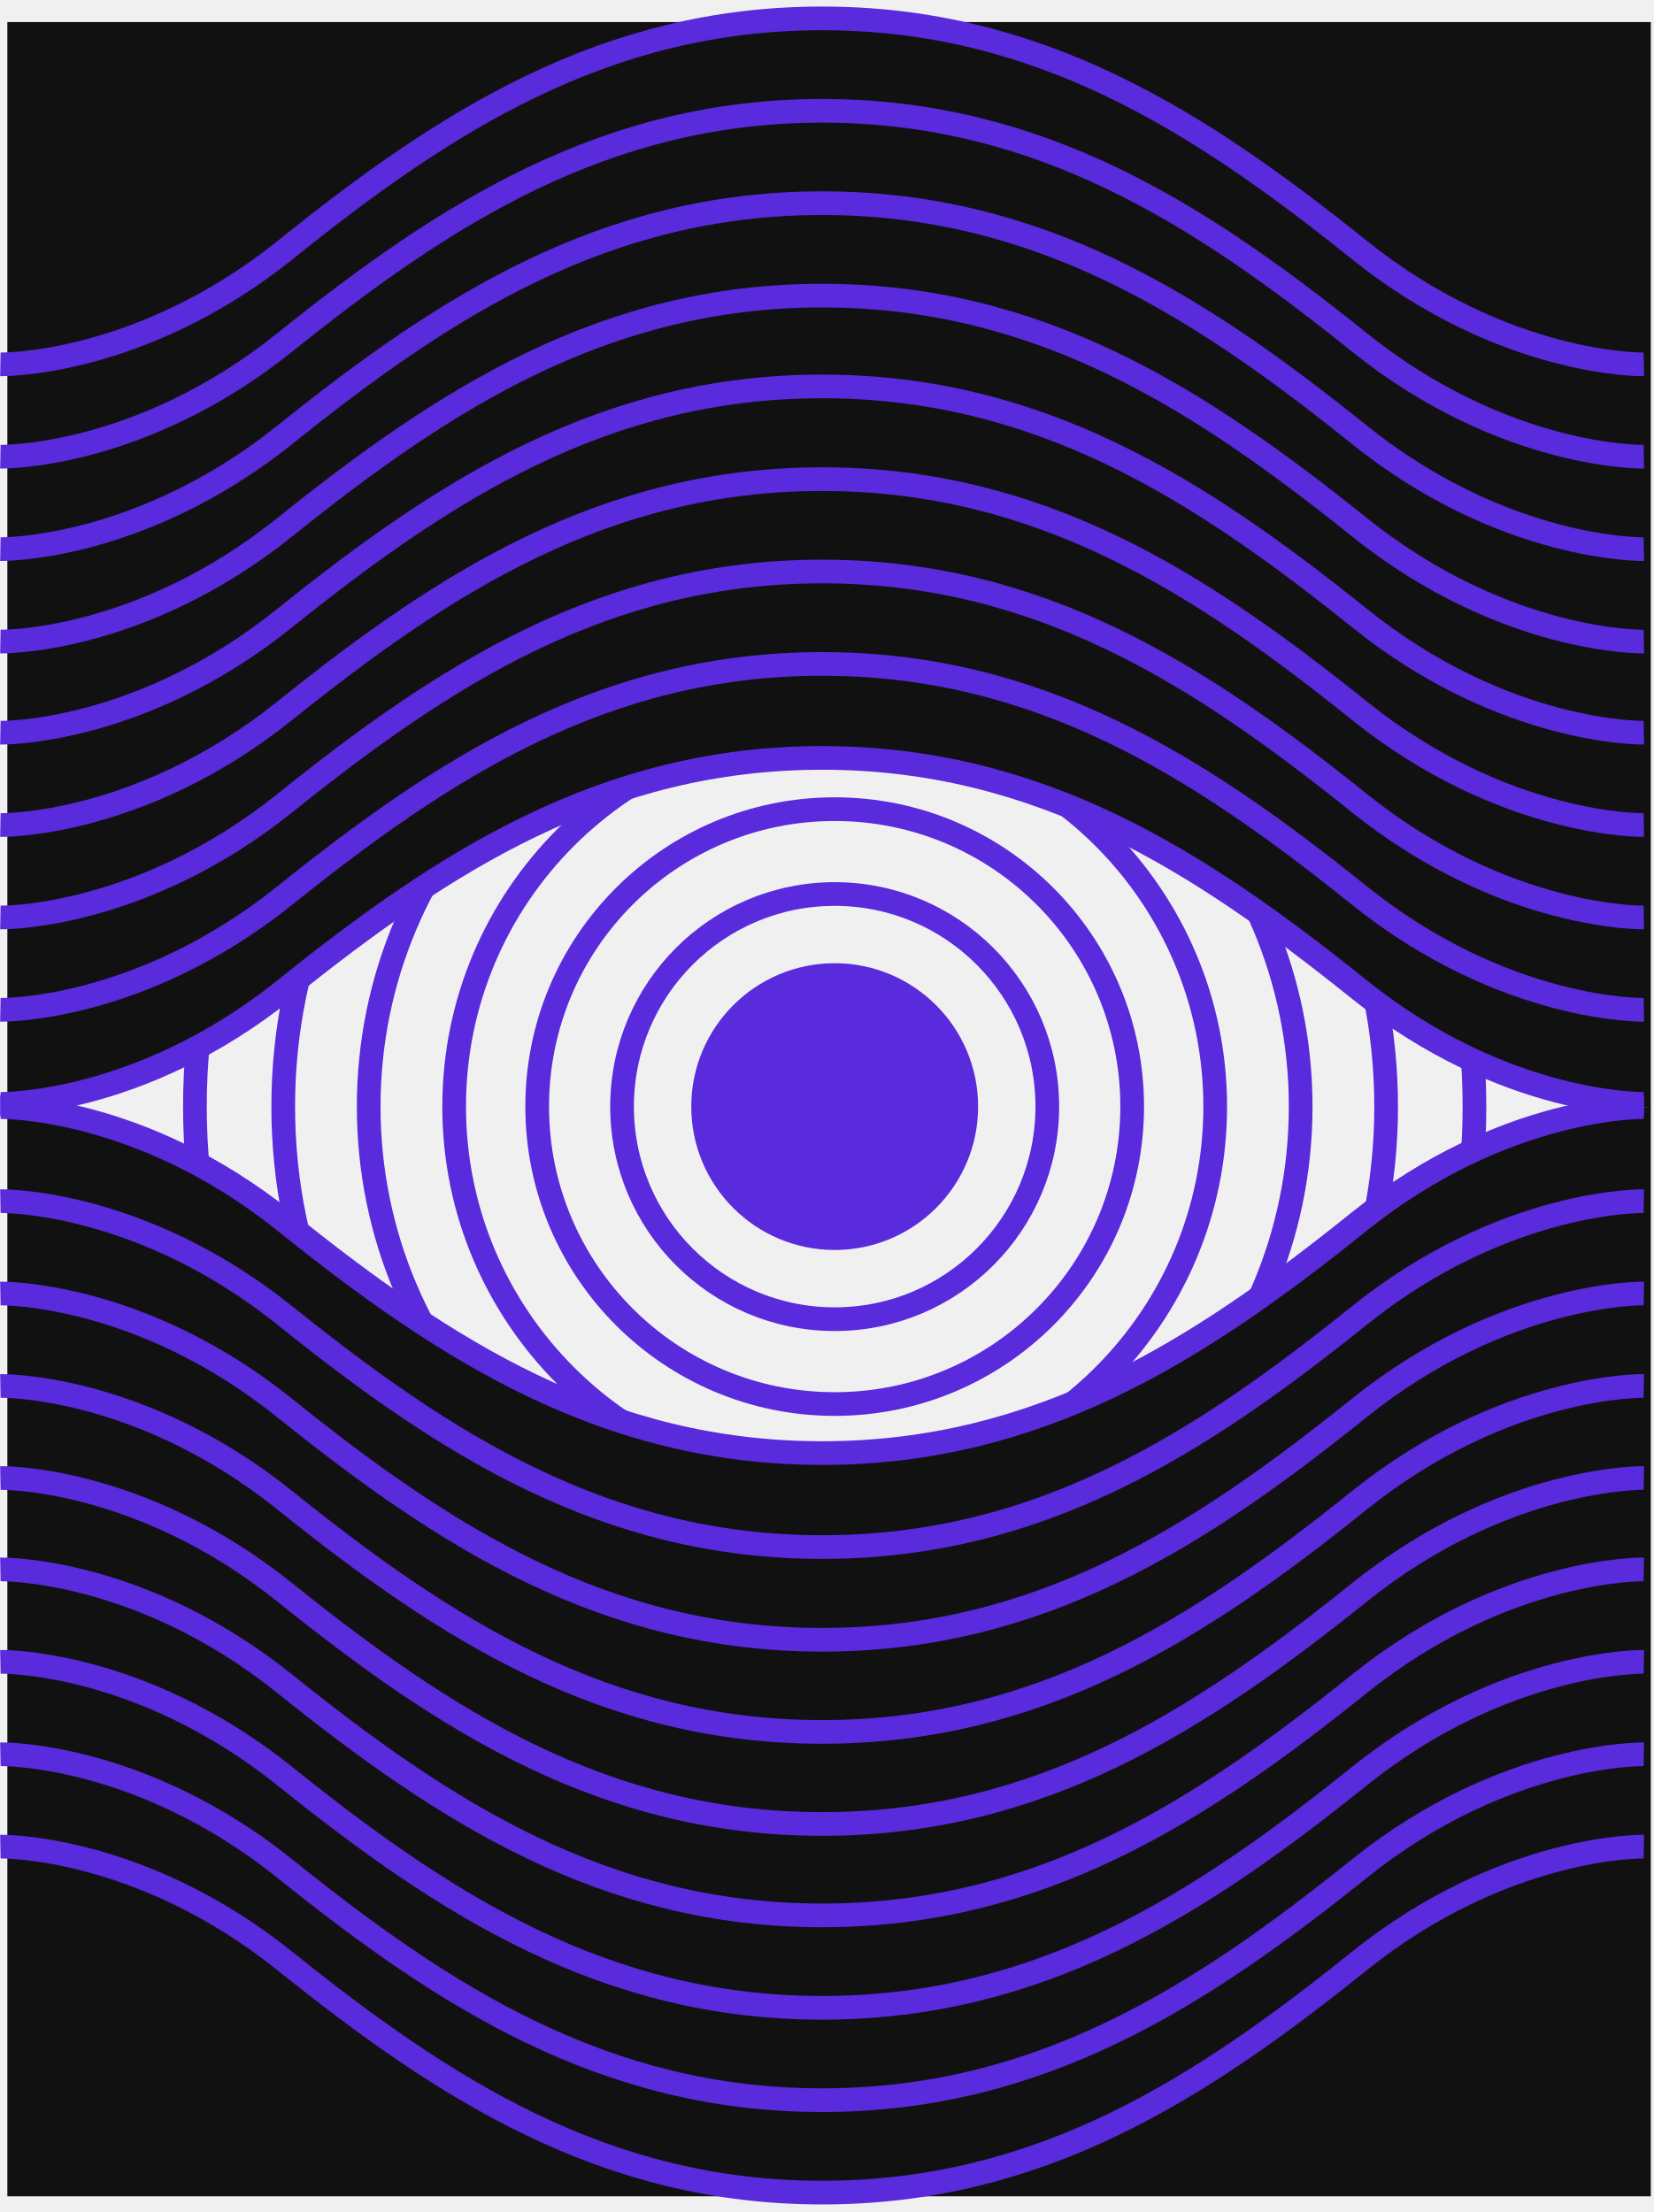
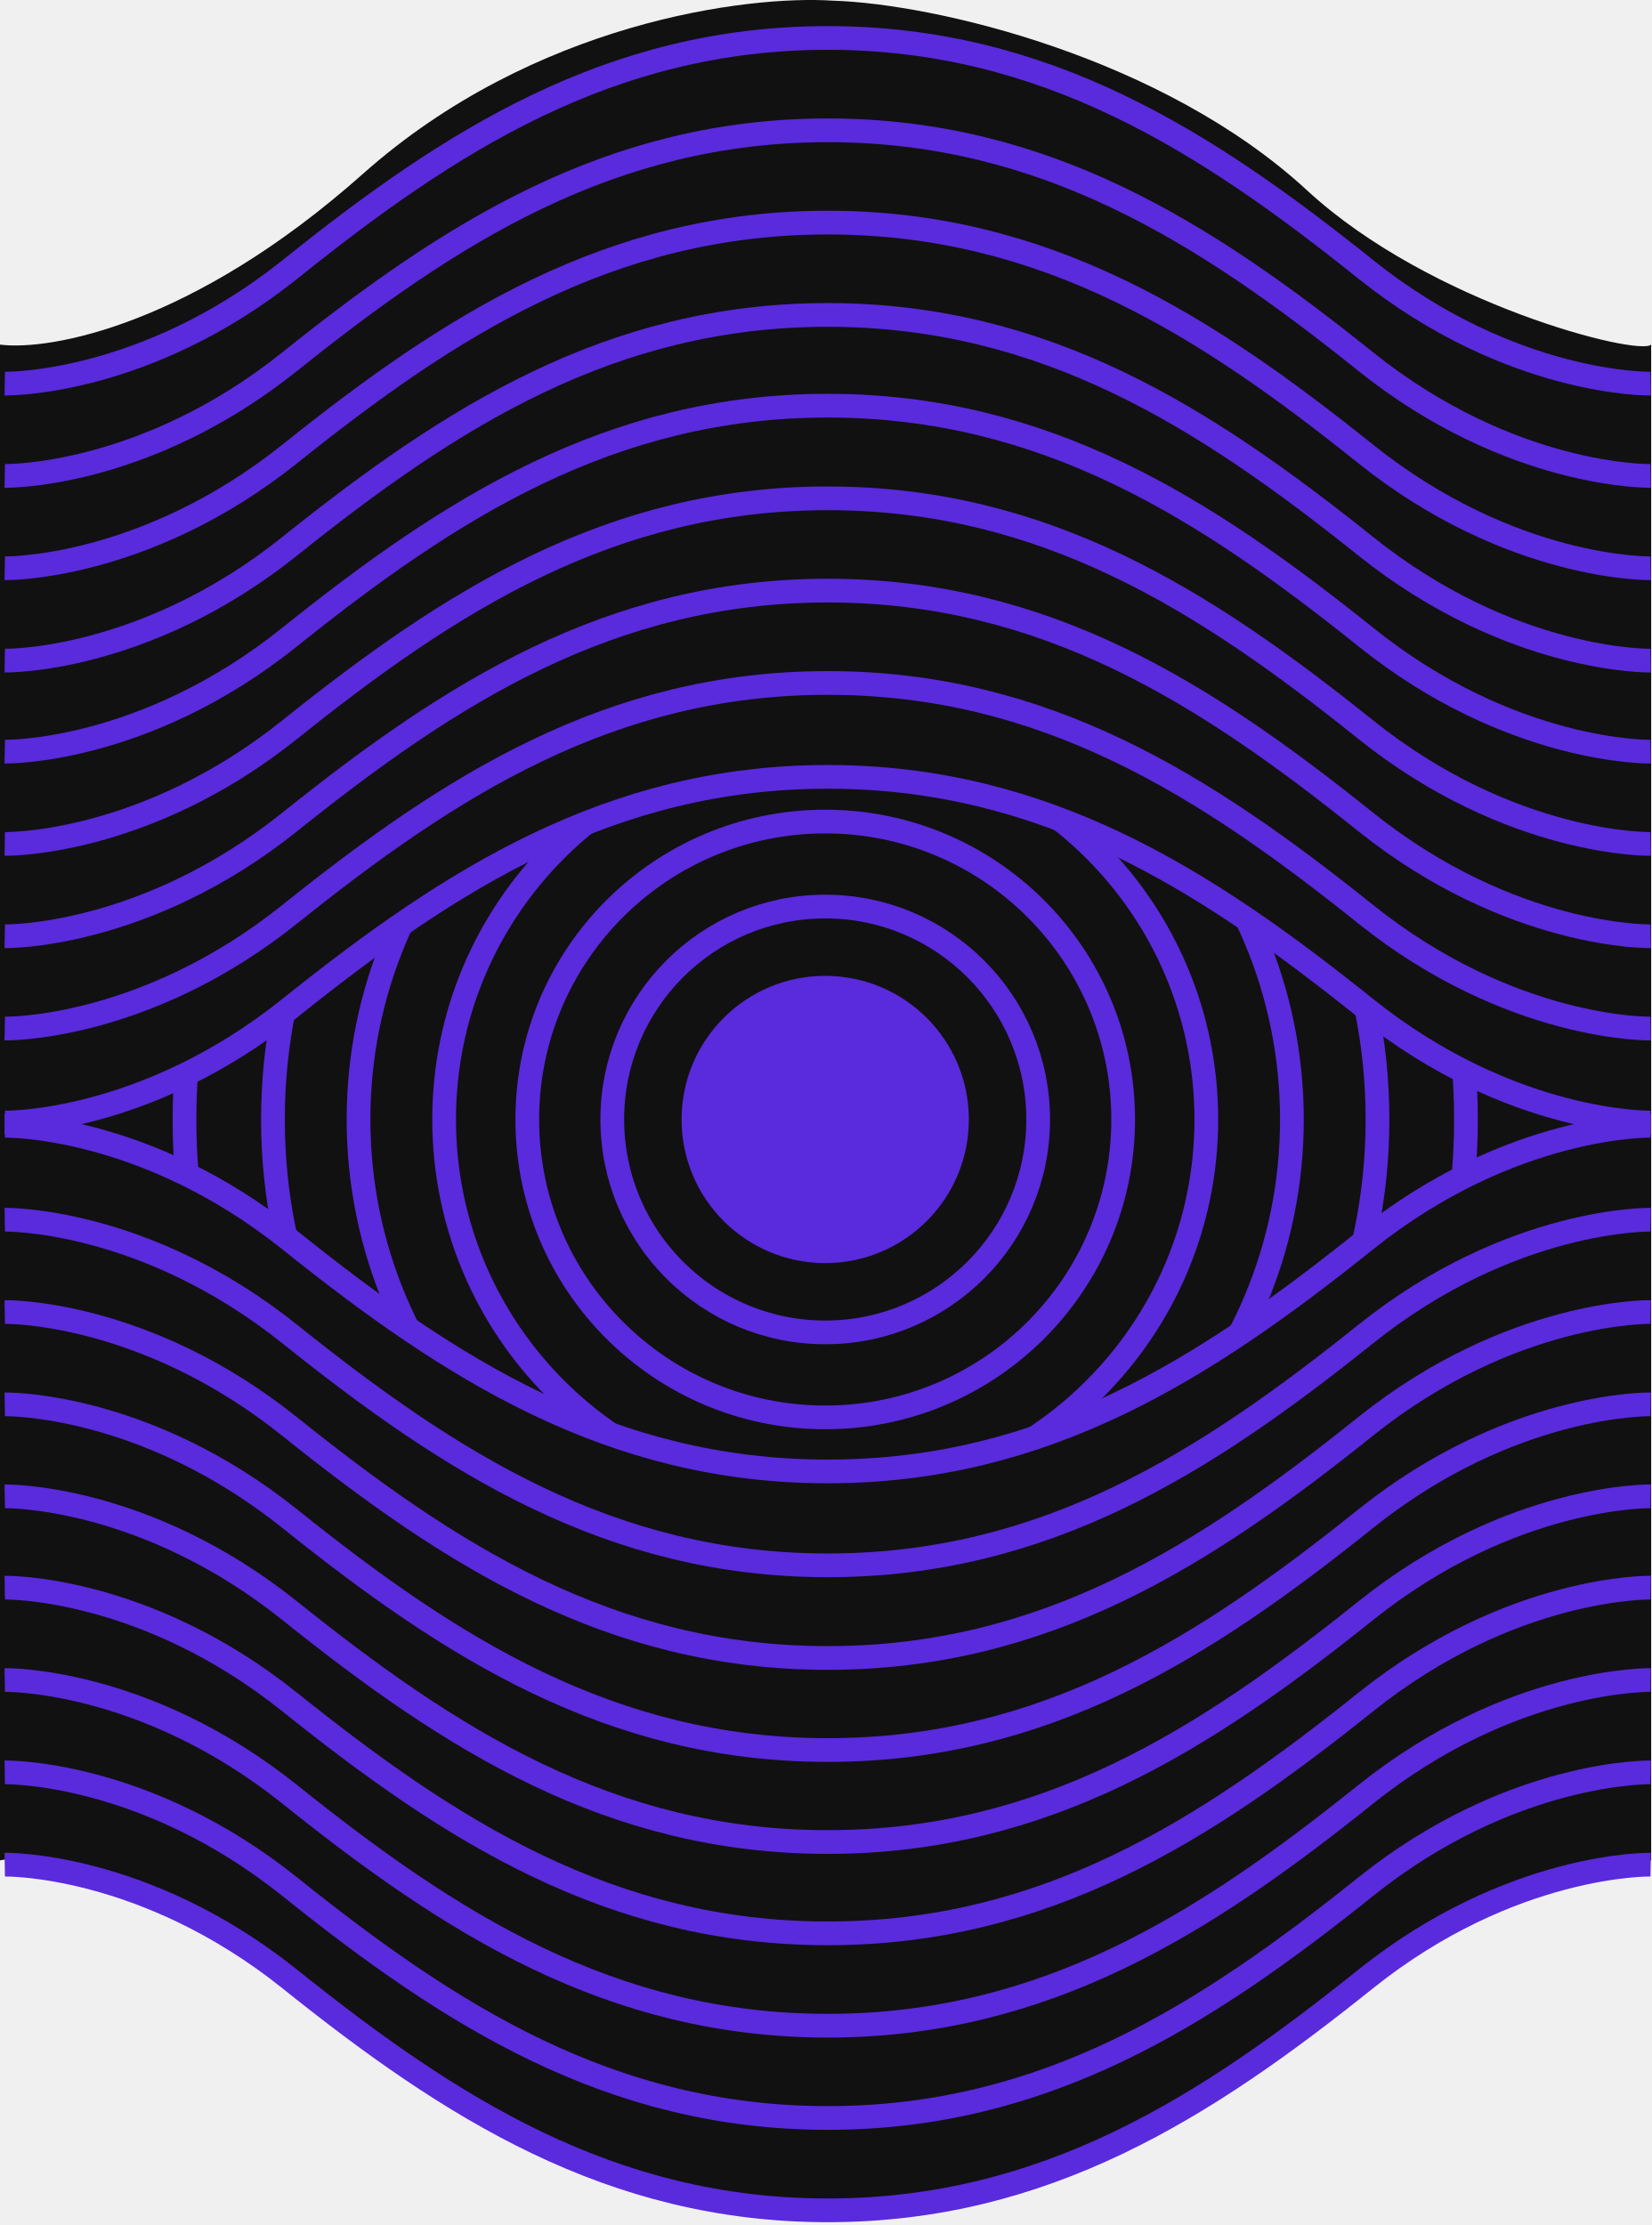
- <svg xmlns="http://www.w3.org/2000/svg" width="349" height="467" viewBox="0 0 349 467" fill="none">
-   <g clip-path="url(#clip0_428_70)">
-     <path d="M176.186 296.422C210.867 296.422 238.982 268.308 238.982 233.626C238.982 198.945 210.867 170.83 176.186 170.83C141.505 170.83 113.39 198.945 113.39 233.626C113.39 268.308 141.505 296.422 176.186 296.422Z" stroke="#5A2ADD" stroke-width="5" stroke-miterlimit="10" />
-     <path d="M176.186 313.949C220.547 313.949 256.509 277.988 256.509 233.626C256.509 189.265 220.547 153.303 176.186 153.303C131.825 153.303 95.863 189.265 95.863 233.626C95.863 277.988 131.825 313.949 176.186 313.949Z" stroke="#5A2ADD" stroke-width="5" stroke-miterlimit="10" />
-     <path d="M176.186 331.989C230.51 331.989 274.548 287.95 274.548 233.626C274.548 179.302 230.51 135.264 176.186 135.264C121.862 135.264 77.824 179.302 77.824 233.626C77.824 287.95 121.862 331.989 176.186 331.989Z" stroke="#5A2ADD" stroke-width="5" stroke-miterlimit="10" />
-     <path d="M176.186 350.028C240.473 350.028 292.588 297.913 292.588 233.626C292.588 169.339 240.473 117.225 176.186 117.225C111.899 117.225 59.784 169.339 59.784 233.626C59.784 297.913 111.899 350.028 176.186 350.028Z" stroke="#5A2ADD" stroke-width="5" stroke-miterlimit="10" />
-     <path d="M176.186 368.673C250.77 368.673 311.233 308.21 311.233 233.626C311.233 159.042 250.77 98.58 176.186 98.58C101.602 98.58 41.14 159.042 41.14 233.626C41.14 308.21 101.602 368.673 176.186 368.673Z" stroke="#5A2ADD" stroke-width="5" stroke-miterlimit="10" />
-     <path d="M176.186 278.507C200.973 278.507 221.067 258.413 221.067 233.626C221.067 208.839 200.973 188.745 176.186 188.745C151.399 188.745 131.305 208.839 131.305 233.626C131.305 258.413 151.399 278.507 176.186 278.507Z" stroke="#5A2ADD" stroke-width="5" stroke-miterlimit="10" />
-     <path d="M176.186 261.399C191.525 261.399 203.959 248.965 203.959 233.626C203.959 218.288 191.525 205.853 176.186 205.853C160.847 205.853 148.413 218.288 148.413 233.626C148.413 248.965 160.847 261.399 176.186 261.399Z" fill="#5A2ADD" stroke="#5A2ADD" stroke-width="5" stroke-miterlimit="10" />
-     <path d="M348.118 233.828C344.765 233.828 317.209 234.837 288.334 258.031C254.6 285.152 220.788 306.87 175.006 306.87C129.225 306.87 95.413 285.136 61.678 258.031C32.819 234.837 5.247 233.859 1.894 233.828C5.247 233.828 32.819 232.819 61.678 209.626C95.413 182.505 129.225 160.786 175.006 160.786C220.788 160.786 254.6 182.52 288.334 209.626C317.209 232.819 344.765 233.797 348.118 233.828H348.46V4.657H1.552V463.682H348.46V233.828H348.118Z" fill="#111111" />
+ <svg xmlns="http://www.w3.org/2000/svg" width="348" height="469" viewBox="0 0 348 469" fill="none">
+   <path d="M0 72.639V392.139C10.833 389.972 43 396.639 73.5 425.639C114 458.139 154.732 467.669 177.5 465.139C191.5 463.584 218 468.296 273.5 427.139C314.417 396.796 333.648 392.139 348 392.139V72.639C345.5 75.139 301.5 64.139 275.5 40.139C245.111 12.087 197.167 0.806 175.5 0.139C157.5 -1.028 112.5 4.639 76.5 36.639C40.5 68.639 10.5 73.972 0 72.639Z" fill="#111111" />
+   <g clip-path="url(#clip0_527_42)">
+     <path d="M173.928 298.765C208.609 298.765 236.724 270.65 236.724 235.969C236.724 201.288 208.609 173.173 173.928 173.173C139.246 173.173 111.132 201.288 111.132 235.969C111.132 270.65 139.246 298.765 173.928 298.765Z" stroke="#5A2ADD" stroke-width="5" stroke-miterlimit="10" />
+     <path d="M173.928 316.292C218.289 316.292 254.251 280.33 254.251 235.969C254.251 191.608 218.289 155.646 173.928 155.646C129.566 155.646 93.605 191.608 93.605 235.969C93.605 280.33 129.566 316.292 173.928 316.292Z" stroke="#5A2ADD" stroke-width="5" stroke-miterlimit="10" />
+     <path d="M173.928 334.331C228.252 334.331 272.29 290.293 272.29 235.969C272.29 181.645 228.252 137.606 173.928 137.606C119.604 137.606 75.565 181.645 75.565 235.969C75.565 290.293 119.604 334.331 173.928 334.331Z" stroke="#5A2ADD" stroke-width="5" stroke-miterlimit="10" />
+     <path d="M173.928 352.371C238.215 352.371 290.329 300.256 290.329 235.969C290.329 171.682 238.215 119.567 173.928 119.567C109.641 119.567 57.526 171.682 57.526 235.969C57.526 300.256 109.641 352.371 173.928 352.371Z" stroke="#5A2ADD" stroke-width="5" stroke-miterlimit="10" />
+     <path d="M173.928 371.015C248.512 371.015 308.974 310.553 308.974 235.969C308.974 161.385 248.512 100.922 173.928 100.922C99.344 100.922 38.881 161.385 38.881 235.969C38.881 310.553 99.344 371.015 173.928 371.015Z" stroke="#5A2ADD" stroke-width="5" stroke-miterlimit="10" />
+     <path d="M173.928 280.85C198.715 280.85 218.809 260.756 218.809 235.969C218.809 211.182 198.715 191.088 173.928 191.088C149.141 191.088 129.047 211.182 129.047 235.969C129.047 260.756 149.141 280.85 173.928 280.85Z" stroke="#5A2ADD" stroke-width="5" stroke-miterlimit="10" />
+     <path d="M173.928 263.742C189.266 263.742 201.701 251.308 201.701 235.969C201.701 220.63 189.266 208.196 173.928 208.196C158.589 208.196 146.155 220.63 146.155 235.969C146.155 251.308 158.589 263.742 173.928 263.742Z" fill="#5A2ADD" stroke="#5A2ADD" stroke-width="5" stroke-miterlimit="10" />
+     <path d="M347.225 234.828C343.871 234.828 316.316 235.837 287.44 259.03C253.706 286.152 219.894 307.87 174.112 307.87C128.331 307.87 94.519 286.136 60.784 259.03C31.925 235.837 4.353 234.859 1 234.828C4.353 234.828 31.925 233.819 60.784 210.625C94.519 183.504 128.331 161.786 174.112 161.786C219.894 161.786 253.706 183.52 287.44 210.625C316.316 233.819 343.871 234.797 347.225 234.828H347.566V88H1V384.5H347.566V234.828H347.225Z" fill="#111111" />
  </g>
-   <g clip-path="url(#clip1_428_70)">
-     <path d="M346.985 233.052C346.985 233.052 317.66 233.611 286.859 208.849C253.109 181.728 219.313 160.01 173.531 160.01C127.75 160.01 93.938 181.744 60.203 208.849C29.388 233.611 0.078 233.052 0.078 233.052" stroke="#5A2ADD" stroke-width="5" stroke-miterlimit="10" />
-     <path d="M346.985 213.196C346.985 213.196 317.66 213.755 286.859 188.994C253.109 161.888 219.313 140.169 173.531 140.169C127.75 140.169 93.938 161.904 60.203 188.994C29.388 213.755 0.078 213.196 0.078 213.196" stroke="#5A2ADD" stroke-width="5" stroke-miterlimit="10" />
-     <path d="M346.985 193.698C346.985 193.698 317.66 194.241 286.859 169.495C253.109 142.374 219.313 120.656 173.531 120.656C127.75 120.656 93.938 142.39 60.203 169.495C29.388 194.241 0.078 193.698 0.078 193.698" stroke="#5A2ADD" stroke-width="5" stroke-miterlimit="10" />
-     <path d="M346.985 174.183C346.985 174.183 317.66 174.742 286.859 149.981C253.109 122.86 219.313 101.157 173.531 101.157C127.75 101.157 93.938 122.891 60.203 149.981C29.388 174.742 0.078 174.183 0.078 174.183" stroke="#5A2ADD" stroke-width="5" stroke-miterlimit="10" />
-     <path d="M346.985 154.685C346.985 154.685 317.66 155.244 286.859 130.405C253.109 103.299 219.313 81.581 173.531 81.581C127.75 81.581 93.938 103.315 60.203 130.405C29.388 155.244 0.078 154.685 0.078 154.685" stroke="#5A2ADD" stroke-width="5" stroke-miterlimit="10" />
-     <path d="M346.985 135.45C346.985 135.45 317.66 135.993 286.859 111.232C253.047 84.127 219.313 62.408 173.531 62.408C127.75 62.408 93.938 84.142 60.203 111.232C29.388 135.993 0.078 135.45 0.078 135.45" stroke="#5A2ADD" stroke-width="5" stroke-miterlimit="10" />
-     <path d="M346.985 115.936C346.985 115.936 317.66 116.479 286.859 91.734C253.109 64.612 219.313 42.894 173.531 42.894C127.75 42.894 93.938 64.628 60.203 91.734C29.388 116.433 0.078 115.936 0.078 115.936" stroke="#5A2ADD" stroke-width="5" stroke-miterlimit="10" />
-     <path d="M346.985 96.422C346.985 96.422 317.66 96.981 286.859 72.219C253.109 45.098 219.313 23.395 173.531 23.395C127.75 23.395 93.938 45.129 60.203 72.219C29.388 96.981 0.078 96.422 0.078 96.422" stroke="#5A2ADD" stroke-width="5" stroke-miterlimit="10" />
-     <path d="M0.078 76.923C0.078 76.923 29.388 77.467 60.203 52.783C93.938 25.6 127.75 3.881 173.531 3.881C219.313 3.881 253.109 25.615 286.859 52.721C317.66 77.467 346.985 76.923 346.985 76.923" stroke="#5A2ADD" stroke-width="5" stroke-miterlimit="10" />
-     <path d="M346.985 233.735C346.985 233.735 317.66 233.176 286.859 257.937C253.109 285.058 219.313 306.777 173.531 306.777C127.75 306.777 93.938 285.043 60.203 257.937C29.388 233.176 0.078 233.735 0.078 233.735" stroke="#5A2ADD" stroke-width="5" stroke-miterlimit="10" />
-     <path d="M346.985 253.591C346.985 253.591 317.66 253.032 286.859 277.793C253.109 304.899 219.313 326.617 173.531 326.617C127.75 326.617 93.938 304.883 60.203 277.793C29.388 253.047 0.078 253.591 0.078 253.591" stroke="#5A2ADD" stroke-width="5" stroke-miterlimit="10" />
-     <path d="M346.985 273.089C346.985 273.089 317.66 272.546 286.859 297.292C253.047 324.459 219.313 346.193 173.531 346.193C127.75 346.193 93.938 324.459 60.203 297.354C29.388 272.546 0.078 273.089 0.078 273.089" stroke="#5A2ADD" stroke-width="5" stroke-miterlimit="10" />
-     <path d="M346.985 292.603C346.985 292.603 317.66 292.044 286.859 316.806C253.109 343.927 219.313 365.646 173.531 365.646C127.75 365.646 93.938 343.911 60.203 316.806C29.388 292.044 0.078 292.603 0.078 292.603" stroke="#5A2ADD" stroke-width="5" stroke-miterlimit="10" />
-     <path d="M0.078 312.04C0.078 312.04 29.388 311.496 60.203 336.258C93.938 363.363 127.75 385.082 173.531 385.082C219.313 385.082 253.109 363.348 286.859 336.258C317.66 311.496 346.985 312.04 346.985 312.04" stroke="#5A2ADD" stroke-width="5" stroke-miterlimit="10" />
-     <path d="M0.078 331.337C0.078 331.337 29.388 330.793 60.203 355.555C93.938 382.66 127.75 404.379 173.531 404.379C219.313 404.379 253.109 382.645 286.859 355.555C317.66 330.793 346.985 331.337 346.985 331.337" stroke="#5A2ADD" stroke-width="5" stroke-miterlimit="10" />
-     <path d="M346.985 350.851C346.985 350.851 317.66 350.307 286.859 375.053C253.109 402.174 219.313 423.893 173.531 423.893C127.75 423.893 93.938 402.159 60.203 375.053C29.388 350.307 0.078 350.851 0.078 350.851" stroke="#5A2ADD" stroke-width="5" stroke-miterlimit="10" />
-     <path d="M0.078 370.365C0.078 370.365 29.388 369.806 60.203 394.567C93.938 421.688 127.75 443.391 173.531 443.391C219.313 443.391 253.109 421.657 286.859 394.567C317.66 369.806 346.985 370.365 346.985 370.365" stroke="#5A2ADD" stroke-width="5" stroke-miterlimit="10" />
-     <path d="M346.985 389.864C346.985 389.864 317.66 389.32 286.859 414.066C253.109 441.187 219.313 462.906 173.531 462.906C127.75 462.906 93.938 441.172 60.203 414.066C29.388 389.32 0.078 389.864 0.078 389.864" stroke="#5A2ADD" stroke-width="5" stroke-miterlimit="10" />
-   </g>
+   <path d="M347.908 236.612C347.908 236.612 318.582 237.17 287.782 212.469C254.032 185.414 220.235 163.748 174.454 163.748C128.672 163.748 94.86 185.429 61.126 212.469C30.31 237.17 1 236.612 1 236.612" stroke="#5A2ADD" stroke-width="5" stroke-miterlimit="10" />
+   <path d="M347.908 216.805C347.908 216.805 318.582 217.362 287.782 192.661C254.032 165.622 220.235 143.956 174.454 143.956C128.672 143.956 94.86 165.637 61.126 192.661C30.31 217.362 1 216.805 1 216.805" stroke="#5A2ADD" stroke-width="5" stroke-miterlimit="10" />
+   <path d="M347.908 197.354C347.908 197.354 318.582 197.896 287.782 173.21C254.032 146.155 220.235 124.49 174.454 124.49C128.672 124.49 94.86 146.171 61.126 173.21C30.31 197.896 1 197.354 1 197.354" stroke="#5A2ADD" stroke-width="5" stroke-miterlimit="10" />
+   <path d="M347.908 177.887C347.908 177.887 318.582 178.445 287.782 153.744C254.032 126.689 220.235 105.039 174.454 105.039C128.672 105.039 94.86 126.72 61.126 153.744C30.31 178.445 1 177.887 1 177.887" stroke="#5A2ADD" stroke-width="5" stroke-miterlimit="10" />
+   <path d="M347.908 158.436C347.908 158.436 318.582 158.994 287.782 134.215C254.032 107.176 220.235 85.51 174.454 85.51C128.672 85.51 94.86 107.191 61.126 134.215C30.31 158.994 1 158.436 1 158.436" stroke="#5A2ADD" stroke-width="5" stroke-miterlimit="10" />
+   <path d="M347.908 139.248C347.908 139.248 318.582 139.79 287.782 115.089C253.97 88.05 220.235 66.384 174.454 66.384C128.672 66.384 94.86 88.065 61.126 115.089C30.31 139.79 1 139.248 1 139.248" stroke="#5A2ADD" stroke-width="5" stroke-miterlimit="10" />
+   <path d="M347.908 119.782C347.908 119.782 318.582 120.324 287.782 95.638C254.032 68.583 220.235 46.917 174.454 46.917C128.672 46.917 94.86 68.599 61.126 95.638C30.31 120.277 1 119.782 1 119.782" stroke="#5A2ADD" stroke-width="5" stroke-miterlimit="10" />
+   <path d="M347.908 100.315C347.908 100.315 318.582 100.873 287.782 76.172C254.032 49.117 220.235 27.467 174.454 27.467C128.672 27.467 94.86 49.148 61.126 76.172C30.31 100.873 1 100.315 1 100.315" stroke="#5A2ADD" stroke-width="5" stroke-miterlimit="10" />
+   <path d="M1 80.864C1 80.864 30.31 81.406 61.126 56.783C94.86 29.666 128.672 8 174.454 8C220.235 8 254.032 29.681 287.782 56.721C318.582 81.406 347.908 80.864 347.908 80.864" stroke="#5A2ADD" stroke-width="5" stroke-miterlimit="10" />
+   <path d="M347.908 237.294C347.908 237.294 318.582 236.736 287.782 261.437C254.032 288.492 220.235 310.158 174.454 310.158C128.672 310.158 94.86 288.476 61.126 261.437C30.31 236.736 1 237.294 1 237.294" stroke="#5A2ADD" stroke-width="5" stroke-miterlimit="10" />
+   <path d="M347.908 257.101C347.908 257.101 318.582 256.543 287.782 281.244C254.032 308.284 220.235 329.95 174.454 329.95C128.672 329.95 94.86 308.268 61.126 281.244C30.31 256.559 1 257.101 1 257.101" stroke="#5A2ADD" stroke-width="5" stroke-miterlimit="10" />
+   <path d="M347.908 276.552C347.908 276.552 318.582 276.01 287.782 300.695C253.97 327.797 220.235 349.478 174.454 349.478C128.672 349.478 94.86 327.797 61.126 300.757C30.31 276.01 1 276.552 1 276.552" stroke="#5A2ADD" stroke-width="5" stroke-miterlimit="10" />
+   <path d="M347.908 296.018C347.908 296.018 318.582 295.461 287.782 320.162C254.032 347.217 220.235 368.882 174.454 368.882C128.672 368.882 94.86 347.201 61.126 320.162C30.31 295.461 1 296.018 1 296.018" stroke="#5A2ADD" stroke-width="5" stroke-miterlimit="10" />
+   <path d="M1 315.407C1 315.407 30.31 314.865 61.126 339.566C94.86 366.606 128.672 388.272 174.454 388.272C220.235 388.272 254.032 366.59 287.782 339.566C318.582 314.865 347.908 315.407 347.908 315.407" stroke="#5A2ADD" stroke-width="5" stroke-miterlimit="10" />
+   <path d="M1 334.657C1 334.657 30.31 334.115 61.126 358.816C94.86 385.856 128.672 407.522 174.454 407.522C220.235 407.522 254.032 385.84 287.782 358.816C318.582 334.115 347.908 334.657 347.908 334.657" stroke="#5A2ADD" stroke-width="5" stroke-miterlimit="10" />
+   <path d="M347.908 354.124C347.908 354.124 318.582 353.582 287.782 378.267C254.032 405.322 220.235 426.988 174.454 426.988C128.672 426.988 94.86 405.307 61.126 378.267C30.31 353.582 1 354.124 1 354.124" stroke="#5A2ADD" stroke-width="5" stroke-miterlimit="10" />
+   <path d="M1 373.59C1 373.59 30.31 373.033 61.126 397.734C94.86 424.789 128.672 446.439 174.454 446.439C220.235 446.439 254.032 424.758 287.782 397.734C318.582 373.033 347.908 373.59 347.908 373.59" stroke="#5A2ADD" stroke-width="5" stroke-miterlimit="10" />
+   <path d="M347.908 393.041C347.908 393.041 318.582 392.499 287.782 417.185C254.032 444.24 220.235 465.906 174.454 465.906C128.672 465.906 94.86 444.224 61.126 417.185C30.31 392.499 1 393.041 1 393.041" stroke="#5A2ADD" stroke-width="5" stroke-miterlimit="10" />
  <defs>
-     <clipPath id="clip0_428_70">
-       <rect width="346.908" height="459.025" fill="white" transform="translate(1.55243 4.65735)" />
-     </clipPath>
-     <clipPath id="clip1_428_70">
-       <rect width="347.047" height="466.787" fill="white" />
+     <clipPath id="clip0_527_42">
+       <rect width="277.84" height="277.84" fill="white" transform="translate(35.0001 97.0413)" />
    </clipPath>
  </defs>
</svg>
